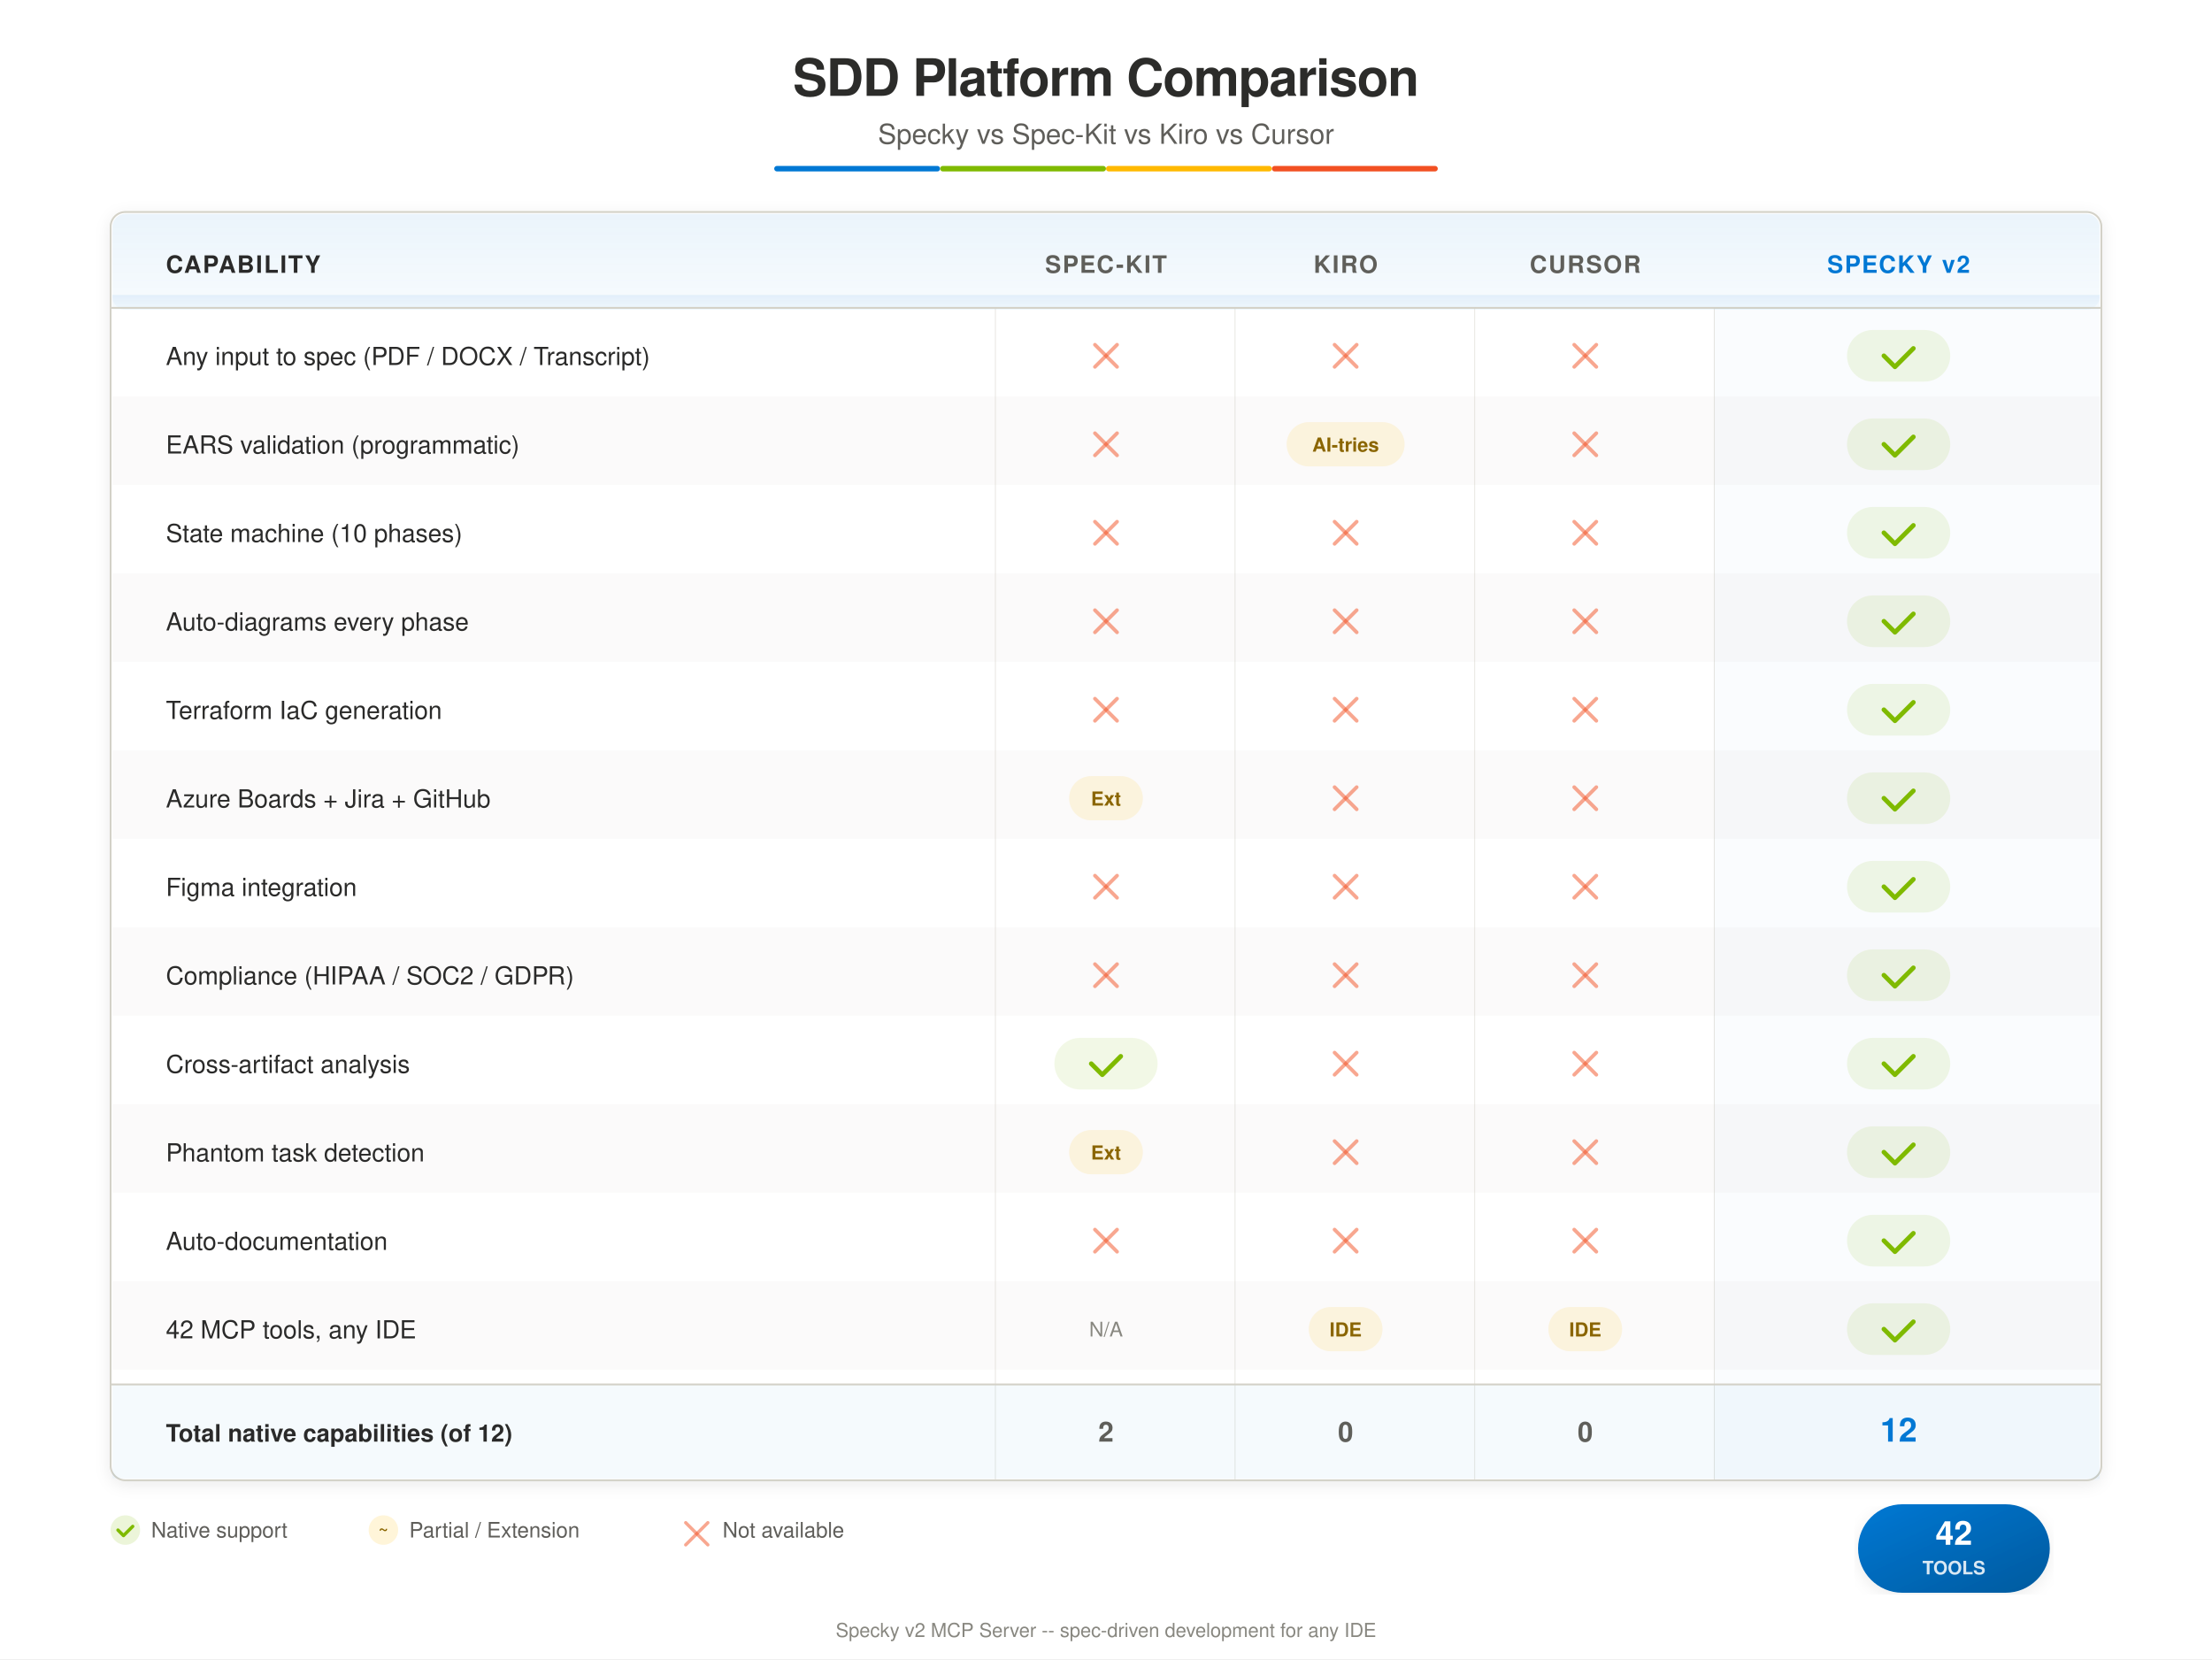
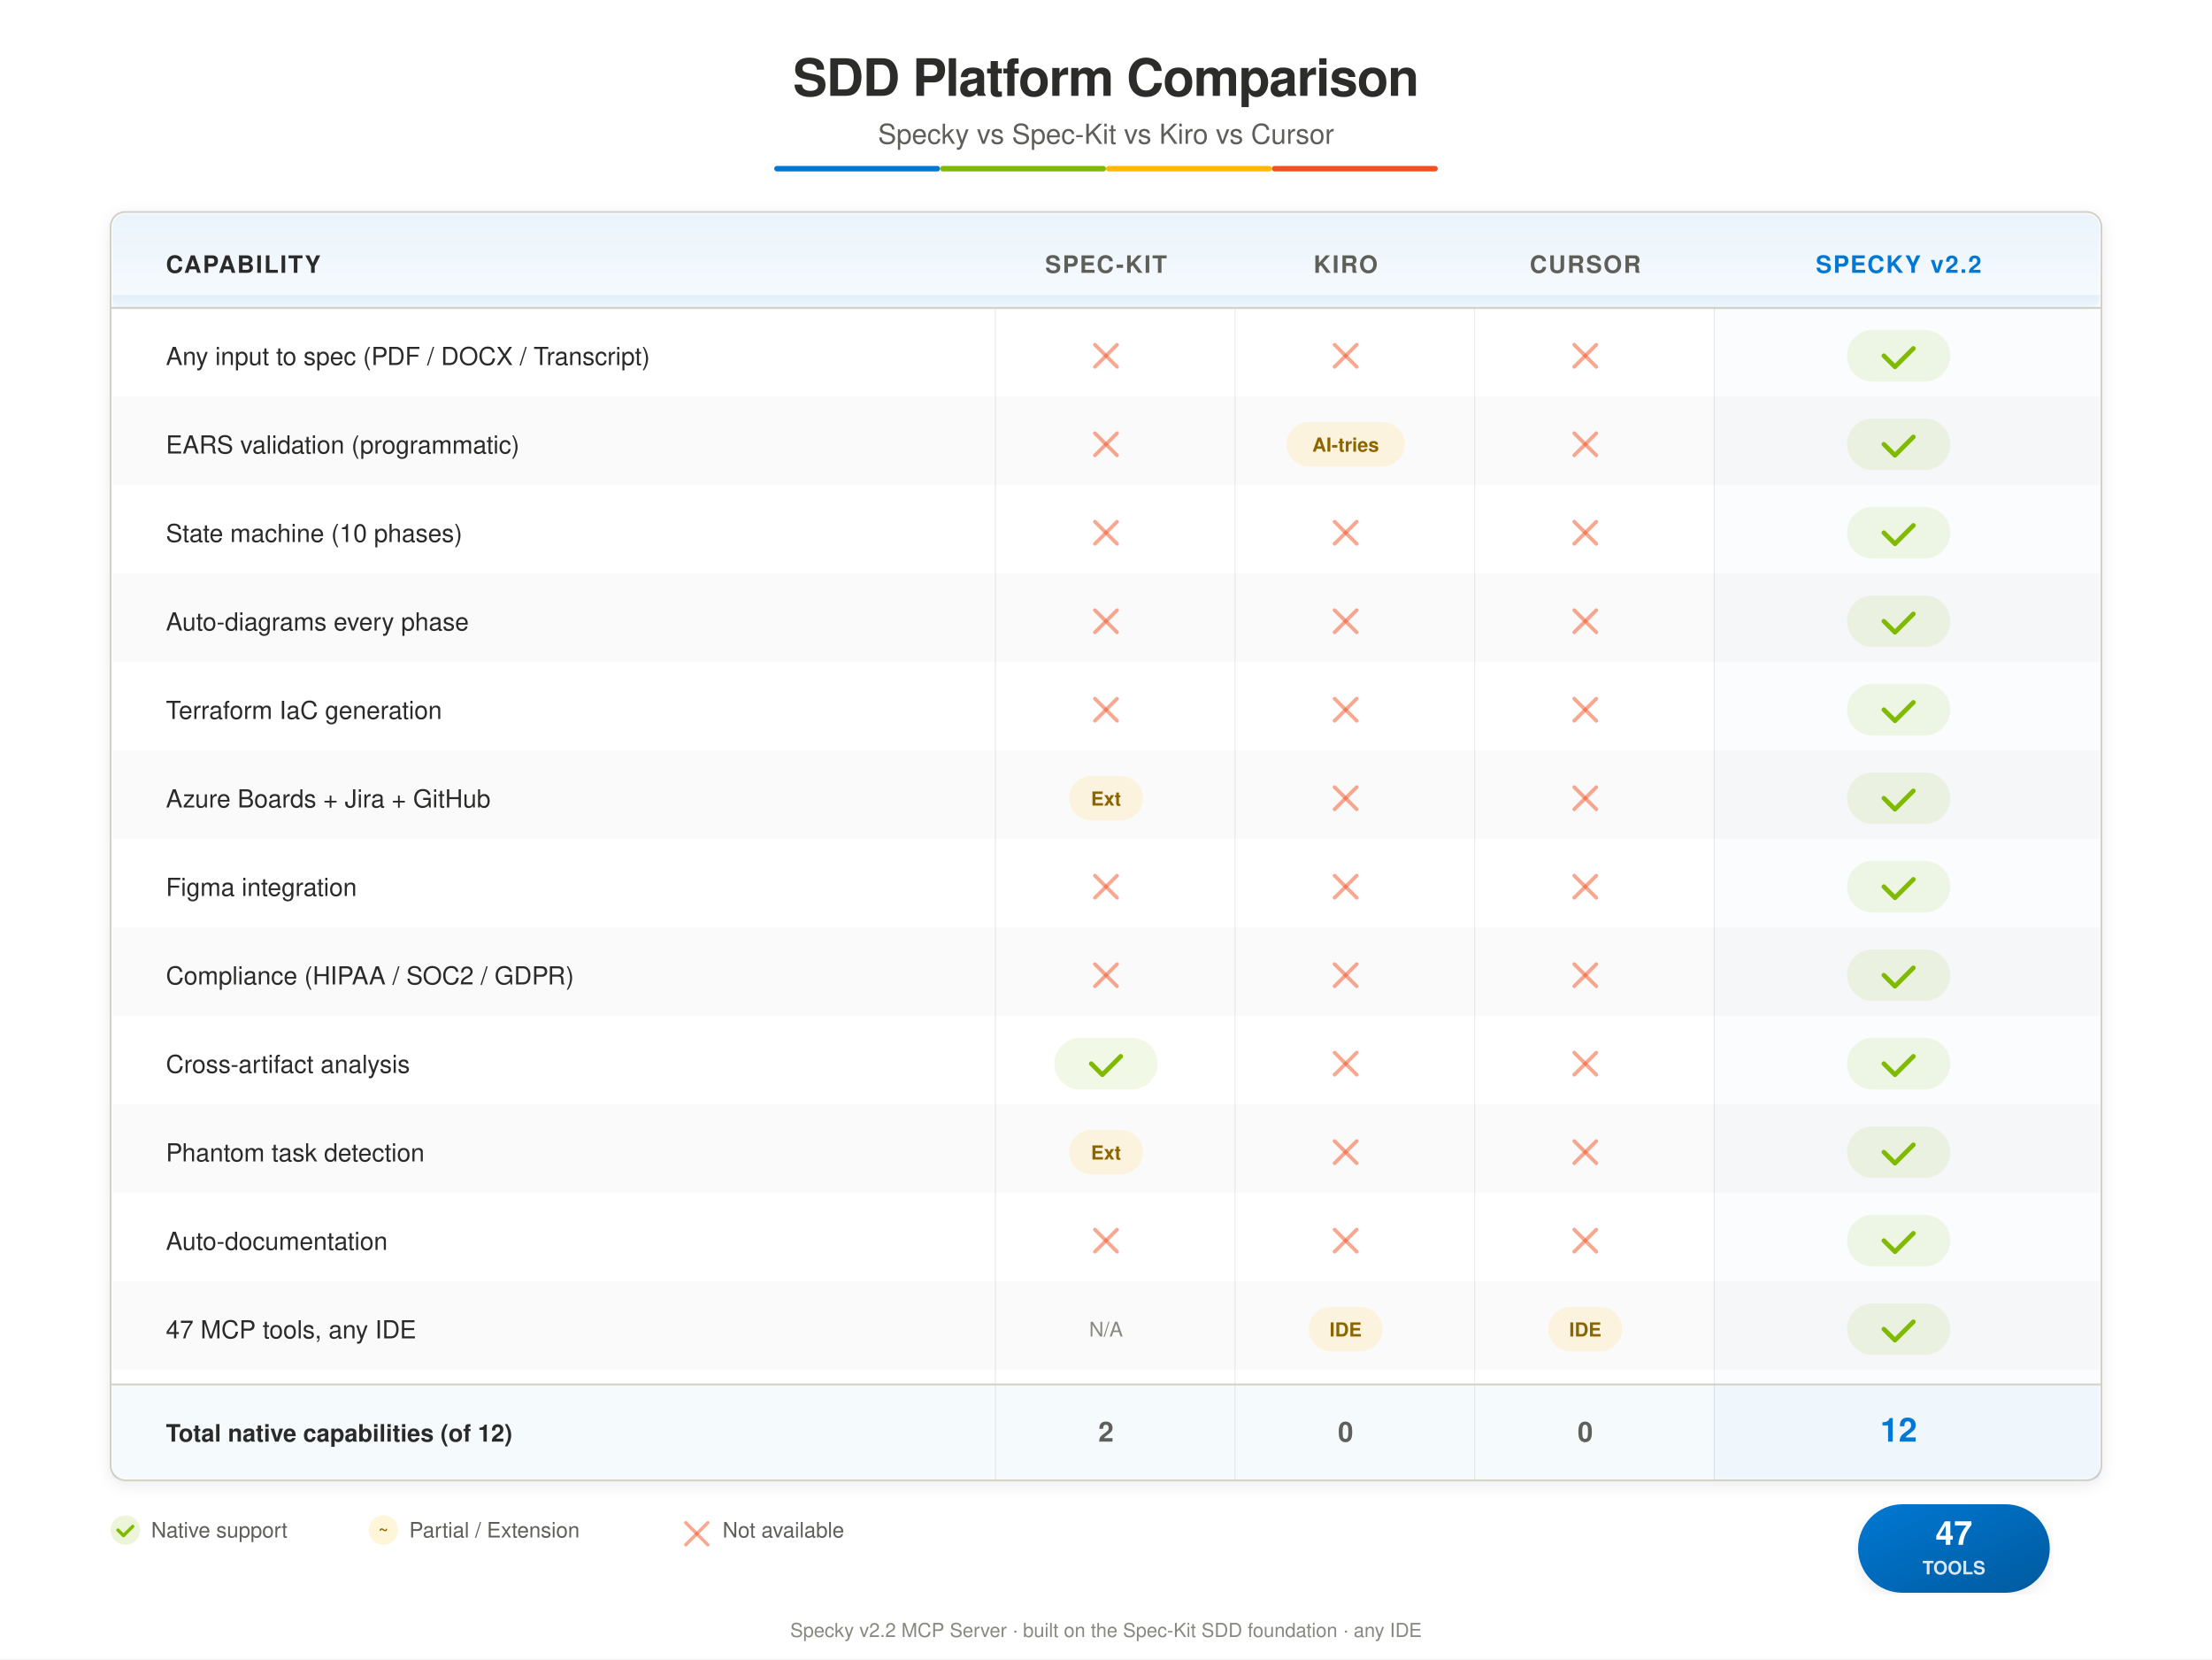
<svg xmlns="http://www.w3.org/2000/svg" viewBox="0 0 1200 900" font-family="-apple-system, BlinkMacSystemFont, 'Segoe UI', Helvetica, Arial, sans-serif">
  <defs>
    <filter id="shadow" x="-2%" y="-2%" width="104%" height="104%">
      <feDropShadow dx="0" dy="2" stdDeviation="4" flood-color="#2C2C2A" flood-opacity="0.08" />
    </filter>
    <linearGradient id="headerGrad" x1="0" y1="0" x2="0" y2="1">
      <stop offset="0%" stop-color="#0078D4" stop-opacity="0.08" />
      <stop offset="100%" stop-color="#0078D4" stop-opacity="0.03" />
    </linearGradient>
    <linearGradient id="badgeGrad" x1="0" y1="0" x2="1" y2="1">
      <stop offset="0%" stop-color="#0078D4" />
      <stop offset="100%" stop-color="#005A9E" />
    </linearGradient>
  </defs>
  <rect width="1200" height="900" fill="white" />
  <text x="600" y="52" text-anchor="middle" font-size="28" font-weight="700" fill="#2C2C2A" letter-spacing="-0.5">SDD Platform Comparison</text>
  <text x="600" y="78" text-anchor="middle" font-size="15" font-weight="400" fill="#5F5E5A">Specky vs Spec-Kit vs Kiro vs Cursor</text>
  <rect x="420" y="90" width="90" height="3" rx="1.5" fill="#0078D4" />
  <rect x="510" y="90" width="90" height="3" rx="1.5" fill="#7FBA00" />
  <rect x="600" y="90" width="90" height="3" rx="1.5" fill="#FFB900" />
  <rect x="690" y="90" width="90" height="3" rx="1.5" fill="#F25022" />
  <g transform="translate(60, 115)" filter="url(#shadow)">
    <rect x="0" y="0" width="1080" height="688" rx="8" fill="white" stroke="#D3D1C7" stroke-width="1" />
    <rect x="1" y="1" width="1078" height="52" rx="7" fill="url(#headerGrad)" />
    <rect x="1" y="45" width="1078" height="8" fill="url(#headerGrad)" />
    <text x="30" y="33" font-size="13" font-weight="700" fill="#2C2C2A" text-transform="uppercase" letter-spacing="0.8">CAPABILITY</text>
    <text x="540" y="33" text-anchor="middle" font-size="13" font-weight="700" fill="#5F5E5A" letter-spacing="0.8">SPEC-KIT</text>
    <text x="670" y="33" text-anchor="middle" font-size="13" font-weight="700" fill="#5F5E5A" letter-spacing="0.8">KIRO</text>
    <text x="800" y="33" text-anchor="middle" font-size="13" font-weight="700" fill="#5F5E5A" letter-spacing="0.8">CURSOR</text>
-     <text x="970" y="33" text-anchor="middle" font-size="13" font-weight="700" fill="#0078D4" letter-spacing="0.8">SPECKY v2</text>
+     <text x="970" y="33" text-anchor="middle" font-size="13" font-weight="700" fill="#0078D4" letter-spacing="0.8">SPECKY v2.2</text>
    <line x1="0" y1="52" x2="1080" y2="52" stroke="#D3D1C7" stroke-width="1" />
    <line x1="480" y1="52" x2="480" y2="688" stroke="#D3D1C7" stroke-width="0.5" stroke-opacity="0.5" />
    <line x1="610" y1="52" x2="610" y2="688" stroke="#D3D1C7" stroke-width="0.5" stroke-opacity="0.5" />
    <line x1="740" y1="52" x2="740" y2="688" stroke="#D3D1C7" stroke-width="0.5" stroke-opacity="0.5" />
    <line x1="870" y1="52" x2="870" y2="688" stroke="#D3D1C7" stroke-width="0.5" stroke-opacity="0.5" />
    <rect x="870" y="52" width="209" height="636" fill="#0078D4" opacity="0.02" />
    <text x="30" y="83" font-size="13.5" fill="#2C2C2A" font-weight="500">Any input to spec (PDF / DOCX / Transcript)</text>
    <g transform="translate(540, 78)">
      <line x1="-6" y1="-6" x2="6" y2="6" stroke="#F25022" stroke-width="2" stroke-linecap="round" opacity="0.5" />
      <line x1="6" y1="-6" x2="-6" y2="6" stroke="#F25022" stroke-width="2" stroke-linecap="round" opacity="0.5" />
    </g>
    <g transform="translate(670, 78)">
      <line x1="-6" y1="-6" x2="6" y2="6" stroke="#F25022" stroke-width="2" stroke-linecap="round" opacity="0.5" />
      <line x1="6" y1="-6" x2="-6" y2="6" stroke="#F25022" stroke-width="2" stroke-linecap="round" opacity="0.5" />
    </g>
    <g transform="translate(800, 78)">
      <line x1="-6" y1="-6" x2="6" y2="6" stroke="#F25022" stroke-width="2" stroke-linecap="round" opacity="0.5" />
      <line x1="6" y1="-6" x2="-6" y2="6" stroke="#F25022" stroke-width="2" stroke-linecap="round" opacity="0.5" />
    </g>
    <g transform="translate(970, 78)">
      <rect x="-28" y="-14" width="56" height="28" rx="14" fill="#7FBA00" opacity="0.1" />
      <path d="M-8,0 L-2,6 L8,-4" stroke="#7FBA00" stroke-width="2.5" fill="none" stroke-linecap="round" stroke-linejoin="round" />
    </g>
    <rect x="1" y="100" width="1078" height="48" fill="#B4B2A9" opacity="0.06" />
    <text x="30" y="131" font-size="13.5" fill="#2C2C2A" font-weight="500">EARS validation (programmatic)</text>
    <g transform="translate(540, 126)">
      <line x1="-6" y1="-6" x2="6" y2="6" stroke="#F25022" stroke-width="2" stroke-linecap="round" opacity="0.5" />
      <line x1="6" y1="-6" x2="-6" y2="6" stroke="#F25022" stroke-width="2" stroke-linecap="round" opacity="0.5" />
    </g>
    <g transform="translate(670, 126)">
      <rect x="-32" y="-12" width="64" height="24" rx="12" fill="#FFB900" opacity="0.12" />
      <text x="0" y="4" text-anchor="middle" font-size="10.5" fill="#8A6500" font-weight="600">AI-tries</text>
    </g>
    <g transform="translate(800, 126)">
      <line x1="-6" y1="-6" x2="6" y2="6" stroke="#F25022" stroke-width="2" stroke-linecap="round" opacity="0.5" />
      <line x1="6" y1="-6" x2="-6" y2="6" stroke="#F25022" stroke-width="2" stroke-linecap="round" opacity="0.5" />
    </g>
    <g transform="translate(970, 126)">
      <rect x="-28" y="-14" width="56" height="28" rx="14" fill="#7FBA00" opacity="0.1" />
      <path d="M-8,0 L-2,6 L8,-4" stroke="#7FBA00" stroke-width="2.5" fill="none" stroke-linecap="round" stroke-linejoin="round" />
    </g>
    <text x="30" y="179" font-size="13.5" fill="#2C2C2A" font-weight="500">State machine (10 phases)</text>
    <g transform="translate(540, 174)">
      <line x1="-6" y1="-6" x2="6" y2="6" stroke="#F25022" stroke-width="2" stroke-linecap="round" opacity="0.5" />
      <line x1="6" y1="-6" x2="-6" y2="6" stroke="#F25022" stroke-width="2" stroke-linecap="round" opacity="0.5" />
    </g>
    <g transform="translate(670, 174)">
      <line x1="-6" y1="-6" x2="6" y2="6" stroke="#F25022" stroke-width="2" stroke-linecap="round" opacity="0.5" />
      <line x1="6" y1="-6" x2="-6" y2="6" stroke="#F25022" stroke-width="2" stroke-linecap="round" opacity="0.5" />
    </g>
    <g transform="translate(800, 174)">
      <line x1="-6" y1="-6" x2="6" y2="6" stroke="#F25022" stroke-width="2" stroke-linecap="round" opacity="0.5" />
      <line x1="6" y1="-6" x2="-6" y2="6" stroke="#F25022" stroke-width="2" stroke-linecap="round" opacity="0.5" />
    </g>
    <g transform="translate(970, 174)">
      <rect x="-28" y="-14" width="56" height="28" rx="14" fill="#7FBA00" opacity="0.1" />
      <path d="M-8,0 L-2,6 L8,-4" stroke="#7FBA00" stroke-width="2.5" fill="none" stroke-linecap="round" stroke-linejoin="round" />
    </g>
    <rect x="1" y="196" width="1078" height="48" fill="#B4B2A9" opacity="0.06" />
    <text x="30" y="227" font-size="13.5" fill="#2C2C2A" font-weight="500">Auto-diagrams every phase</text>
    <g transform="translate(540, 222)">
      <line x1="-6" y1="-6" x2="6" y2="6" stroke="#F25022" stroke-width="2" stroke-linecap="round" opacity="0.5" />
      <line x1="6" y1="-6" x2="-6" y2="6" stroke="#F25022" stroke-width="2" stroke-linecap="round" opacity="0.5" />
    </g>
    <g transform="translate(670, 222)">
      <line x1="-6" y1="-6" x2="6" y2="6" stroke="#F25022" stroke-width="2" stroke-linecap="round" opacity="0.5" />
      <line x1="6" y1="-6" x2="-6" y2="6" stroke="#F25022" stroke-width="2" stroke-linecap="round" opacity="0.5" />
    </g>
    <g transform="translate(800, 222)">
      <line x1="-6" y1="-6" x2="6" y2="6" stroke="#F25022" stroke-width="2" stroke-linecap="round" opacity="0.5" />
      <line x1="6" y1="-6" x2="-6" y2="6" stroke="#F25022" stroke-width="2" stroke-linecap="round" opacity="0.5" />
    </g>
    <g transform="translate(970, 222)">
      <rect x="-28" y="-14" width="56" height="28" rx="14" fill="#7FBA00" opacity="0.1" />
      <path d="M-8,0 L-2,6 L8,-4" stroke="#7FBA00" stroke-width="2.5" fill="none" stroke-linecap="round" stroke-linejoin="round" />
    </g>
    <text x="30" y="275" font-size="13.5" fill="#2C2C2A" font-weight="500">Terraform IaC generation</text>
    <g transform="translate(540, 270)">
      <line x1="-6" y1="-6" x2="6" y2="6" stroke="#F25022" stroke-width="2" stroke-linecap="round" opacity="0.5" />
      <line x1="6" y1="-6" x2="-6" y2="6" stroke="#F25022" stroke-width="2" stroke-linecap="round" opacity="0.5" />
    </g>
    <g transform="translate(670, 270)">
      <line x1="-6" y1="-6" x2="6" y2="6" stroke="#F25022" stroke-width="2" stroke-linecap="round" opacity="0.5" />
      <line x1="6" y1="-6" x2="-6" y2="6" stroke="#F25022" stroke-width="2" stroke-linecap="round" opacity="0.5" />
    </g>
    <g transform="translate(800, 270)">
      <line x1="-6" y1="-6" x2="6" y2="6" stroke="#F25022" stroke-width="2" stroke-linecap="round" opacity="0.5" />
      <line x1="6" y1="-6" x2="-6" y2="6" stroke="#F25022" stroke-width="2" stroke-linecap="round" opacity="0.5" />
    </g>
    <g transform="translate(970, 270)">
      <rect x="-28" y="-14" width="56" height="28" rx="14" fill="#7FBA00" opacity="0.1" />
      <path d="M-8,0 L-2,6 L8,-4" stroke="#7FBA00" stroke-width="2.5" fill="none" stroke-linecap="round" stroke-linejoin="round" />
    </g>
    <rect x="1" y="292" width="1078" height="48" fill="#B4B2A9" opacity="0.06" />
    <text x="30" y="323" font-size="13.5" fill="#2C2C2A" font-weight="500">Azure Boards + Jira + GitHub</text>
    <g transform="translate(540, 318)">
      <rect x="-20" y="-12" width="40" height="24" rx="12" fill="#FFB900" opacity="0.12" />
      <text x="0" y="4" text-anchor="middle" font-size="10.5" fill="#8A6500" font-weight="600">Ext</text>
    </g>
    <g transform="translate(670, 318)">
      <line x1="-6" y1="-6" x2="6" y2="6" stroke="#F25022" stroke-width="2" stroke-linecap="round" opacity="0.5" />
      <line x1="6" y1="-6" x2="-6" y2="6" stroke="#F25022" stroke-width="2" stroke-linecap="round" opacity="0.5" />
    </g>
    <g transform="translate(800, 318)">
      <line x1="-6" y1="-6" x2="6" y2="6" stroke="#F25022" stroke-width="2" stroke-linecap="round" opacity="0.5" />
      <line x1="6" y1="-6" x2="-6" y2="6" stroke="#F25022" stroke-width="2" stroke-linecap="round" opacity="0.5" />
    </g>
    <g transform="translate(970, 318)">
      <rect x="-28" y="-14" width="56" height="28" rx="14" fill="#7FBA00" opacity="0.1" />
      <path d="M-8,0 L-2,6 L8,-4" stroke="#7FBA00" stroke-width="2.5" fill="none" stroke-linecap="round" stroke-linejoin="round" />
    </g>
    <text x="30" y="371" font-size="13.5" fill="#2C2C2A" font-weight="500">Figma integration</text>
    <g transform="translate(540, 366)">
      <line x1="-6" y1="-6" x2="6" y2="6" stroke="#F25022" stroke-width="2" stroke-linecap="round" opacity="0.5" />
      <line x1="6" y1="-6" x2="-6" y2="6" stroke="#F25022" stroke-width="2" stroke-linecap="round" opacity="0.5" />
    </g>
    <g transform="translate(670, 366)">
      <line x1="-6" y1="-6" x2="6" y2="6" stroke="#F25022" stroke-width="2" stroke-linecap="round" opacity="0.5" />
      <line x1="6" y1="-6" x2="-6" y2="6" stroke="#F25022" stroke-width="2" stroke-linecap="round" opacity="0.5" />
    </g>
    <g transform="translate(800, 366)">
      <line x1="-6" y1="-6" x2="6" y2="6" stroke="#F25022" stroke-width="2" stroke-linecap="round" opacity="0.5" />
      <line x1="6" y1="-6" x2="-6" y2="6" stroke="#F25022" stroke-width="2" stroke-linecap="round" opacity="0.5" />
    </g>
    <g transform="translate(970, 366)">
      <rect x="-28" y="-14" width="56" height="28" rx="14" fill="#7FBA00" opacity="0.1" />
      <path d="M-8,0 L-2,6 L8,-4" stroke="#7FBA00" stroke-width="2.5" fill="none" stroke-linecap="round" stroke-linejoin="round" />
    </g>
    <rect x="1" y="388" width="1078" height="48" fill="#B4B2A9" opacity="0.06" />
    <text x="30" y="419" font-size="13.5" fill="#2C2C2A" font-weight="500">Compliance (HIPAA / SOC2 / GDPR)</text>
    <g transform="translate(540, 414)">
      <line x1="-6" y1="-6" x2="6" y2="6" stroke="#F25022" stroke-width="2" stroke-linecap="round" opacity="0.5" />
      <line x1="6" y1="-6" x2="-6" y2="6" stroke="#F25022" stroke-width="2" stroke-linecap="round" opacity="0.5" />
    </g>
    <g transform="translate(670, 414)">
      <line x1="-6" y1="-6" x2="6" y2="6" stroke="#F25022" stroke-width="2" stroke-linecap="round" opacity="0.5" />
      <line x1="6" y1="-6" x2="-6" y2="6" stroke="#F25022" stroke-width="2" stroke-linecap="round" opacity="0.5" />
    </g>
    <g transform="translate(800, 414)">
      <line x1="-6" y1="-6" x2="6" y2="6" stroke="#F25022" stroke-width="2" stroke-linecap="round" opacity="0.5" />
      <line x1="6" y1="-6" x2="-6" y2="6" stroke="#F25022" stroke-width="2" stroke-linecap="round" opacity="0.5" />
    </g>
    <g transform="translate(970, 414)">
      <rect x="-28" y="-14" width="56" height="28" rx="14" fill="#7FBA00" opacity="0.1" />
      <path d="M-8,0 L-2,6 L8,-4" stroke="#7FBA00" stroke-width="2.5" fill="none" stroke-linecap="round" stroke-linejoin="round" />
    </g>
    <text x="30" y="467" font-size="13.5" fill="#2C2C2A" font-weight="500">Cross-artifact analysis</text>
    <g transform="translate(540, 462)">
      <rect x="-28" y="-14" width="56" height="28" rx="14" fill="#7FBA00" opacity="0.1" />
      <path d="M-8,0 L-2,6 L8,-4" stroke="#7FBA00" stroke-width="2.5" fill="none" stroke-linecap="round" stroke-linejoin="round" />
    </g>
    <g transform="translate(670, 462)">
      <line x1="-6" y1="-6" x2="6" y2="6" stroke="#F25022" stroke-width="2" stroke-linecap="round" opacity="0.5" />
      <line x1="6" y1="-6" x2="-6" y2="6" stroke="#F25022" stroke-width="2" stroke-linecap="round" opacity="0.5" />
    </g>
    <g transform="translate(800, 462)">
      <line x1="-6" y1="-6" x2="6" y2="6" stroke="#F25022" stroke-width="2" stroke-linecap="round" opacity="0.5" />
      <line x1="6" y1="-6" x2="-6" y2="6" stroke="#F25022" stroke-width="2" stroke-linecap="round" opacity="0.5" />
    </g>
    <g transform="translate(970, 462)">
      <rect x="-28" y="-14" width="56" height="28" rx="14" fill="#7FBA00" opacity="0.1" />
      <path d="M-8,0 L-2,6 L8,-4" stroke="#7FBA00" stroke-width="2.5" fill="none" stroke-linecap="round" stroke-linejoin="round" />
    </g>
    <rect x="1" y="484" width="1078" height="48" fill="#B4B2A9" opacity="0.06" />
    <text x="30" y="515" font-size="13.5" fill="#2C2C2A" font-weight="500">Phantom task detection</text>
    <g transform="translate(540, 510)">
      <rect x="-20" y="-12" width="40" height="24" rx="12" fill="#FFB900" opacity="0.12" />
      <text x="0" y="4" text-anchor="middle" font-size="10.5" fill="#8A6500" font-weight="600">Ext</text>
    </g>
    <g transform="translate(670, 510)">
      <line x1="-6" y1="-6" x2="6" y2="6" stroke="#F25022" stroke-width="2" stroke-linecap="round" opacity="0.5" />
      <line x1="6" y1="-6" x2="-6" y2="6" stroke="#F25022" stroke-width="2" stroke-linecap="round" opacity="0.5" />
    </g>
    <g transform="translate(800, 510)">
      <line x1="-6" y1="-6" x2="6" y2="6" stroke="#F25022" stroke-width="2" stroke-linecap="round" opacity="0.5" />
      <line x1="6" y1="-6" x2="-6" y2="6" stroke="#F25022" stroke-width="2" stroke-linecap="round" opacity="0.5" />
    </g>
    <g transform="translate(970, 510)">
      <rect x="-28" y="-14" width="56" height="28" rx="14" fill="#7FBA00" opacity="0.1" />
      <path d="M-8,0 L-2,6 L8,-4" stroke="#7FBA00" stroke-width="2.5" fill="none" stroke-linecap="round" stroke-linejoin="round" />
    </g>
    <text x="30" y="563" font-size="13.5" fill="#2C2C2A" font-weight="500">Auto-documentation</text>
    <g transform="translate(540, 558)">
      <line x1="-6" y1="-6" x2="6" y2="6" stroke="#F25022" stroke-width="2" stroke-linecap="round" opacity="0.5" />
      <line x1="6" y1="-6" x2="-6" y2="6" stroke="#F25022" stroke-width="2" stroke-linecap="round" opacity="0.5" />
    </g>
    <g transform="translate(670, 558)">
      <line x1="-6" y1="-6" x2="6" y2="6" stroke="#F25022" stroke-width="2" stroke-linecap="round" opacity="0.5" />
      <line x1="6" y1="-6" x2="-6" y2="6" stroke="#F25022" stroke-width="2" stroke-linecap="round" opacity="0.5" />
    </g>
    <g transform="translate(800, 558)">
      <line x1="-6" y1="-6" x2="6" y2="6" stroke="#F25022" stroke-width="2" stroke-linecap="round" opacity="0.5" />
      <line x1="6" y1="-6" x2="-6" y2="6" stroke="#F25022" stroke-width="2" stroke-linecap="round" opacity="0.5" />
    </g>
    <g transform="translate(970, 558)">
      <rect x="-28" y="-14" width="56" height="28" rx="14" fill="#7FBA00" opacity="0.1" />
      <path d="M-8,0 L-2,6 L8,-4" stroke="#7FBA00" stroke-width="2.5" fill="none" stroke-linecap="round" stroke-linejoin="round" />
    </g>
    <rect x="1" y="580" width="1078" height="48" fill="#B4B2A9" opacity="0.06" />
-     <text x="30" y="611" font-size="13.5" fill="#2C2C2A" font-weight="500">42 MCP tools, any IDE</text>
+     <text x="30" y="611" font-size="13.5" fill="#2C2C2A" font-weight="500">47 MCP tools, any IDE</text>
    <g transform="translate(540, 606)">
      <text x="0" y="4" text-anchor="middle" font-size="11" fill="#888780" font-weight="500">N/A</text>
    </g>
    <g transform="translate(670, 606)">
      <rect x="-20" y="-12" width="40" height="24" rx="12" fill="#FFB900" opacity="0.12" />
      <text x="0" y="4" text-anchor="middle" font-size="10.5" fill="#8A6500" font-weight="600">IDE</text>
    </g>
    <g transform="translate(800, 606)">
      <rect x="-20" y="-12" width="40" height="24" rx="12" fill="#FFB900" opacity="0.12" />
      <text x="0" y="4" text-anchor="middle" font-size="10.5" fill="#8A6500" font-weight="600">IDE</text>
    </g>
    <g transform="translate(970, 606)">
      <rect x="-28" y="-14" width="56" height="28" rx="14" fill="#7FBA00" opacity="0.1" />
      <path d="M-8,0 L-2,6 L8,-4" stroke="#7FBA00" stroke-width="2.5" fill="none" stroke-linecap="round" stroke-linejoin="round" />
    </g>
    <rect x="1" y="636" width="1078" height="51" rx="0" fill="#0078D4" opacity="0.04" />
    <line x1="0" y1="636" x2="1080" y2="636" stroke="#D3D1C7" stroke-width="1" />
    <text x="30" y="667" font-size="13" font-weight="700" fill="#2C2C2A">Total native capabilities (of 12)</text>
    <text x="540" y="667" text-anchor="middle" font-size="15" font-weight="700" fill="#5F5E5A">2</text>
    <text x="670" y="667" text-anchor="middle" font-size="15" font-weight="700" fill="#5F5E5A">0</text>
    <text x="800" y="667" text-anchor="middle" font-size="15" font-weight="700" fill="#5F5E5A">0</text>
    <text x="970" y="667" text-anchor="middle" font-size="18" font-weight="800" fill="#0078D4">12</text>
  </g>
  <g transform="translate(1060, 840)">
    <rect x="-52" y="-24" width="104" height="48" rx="24" fill="url(#badgeGrad)" filter="url(#shadow)" />
-     <text x="0" y="-2" text-anchor="middle" font-size="18" font-weight="800" fill="white">42</text>
+     <text x="0" y="-2" text-anchor="middle" font-size="18" font-weight="800" fill="white">47</text>
    <text x="0" y="14" text-anchor="middle" font-size="10" font-weight="600" fill="white" opacity="0.85">TOOLS</text>
  </g>
  <g transform="translate(60, 830)">
    <g transform="translate(0, 0)">
      <rect x="0" y="-8" width="16" height="16" rx="8" fill="#7FBA00" opacity="0.15" />
      <path d="M4,0 L7,3 L12,-2" stroke="#7FBA00" stroke-width="1.8" fill="none" stroke-linecap="round" stroke-linejoin="round" />
      <text x="22" y="4" font-size="11.5" fill="#5F5E5A">Native support</text>
    </g>
    <g transform="translate(140, 0)">
      <rect x="0" y="-8" width="16" height="16" rx="8" fill="#FFB900" opacity="0.15" />
      <text x="8" y="3" text-anchor="middle" font-size="9" fill="#8A6500" font-weight="700">~</text>
      <text x="22" y="4" font-size="11.5" fill="#5F5E5A">Partial / Extension</text>
    </g>
    <g transform="translate(310, 0)">
      <line x1="2" y1="-4" x2="14" y2="8" stroke="#F25022" stroke-width="1.8" stroke-linecap="round" opacity="0.5" />
      <line x1="14" y1="-4" x2="2" y2="8" stroke="#F25022" stroke-width="1.8" stroke-linecap="round" opacity="0.5" />
      <text x="22" y="4" font-size="11.5" fill="#5F5E5A">Not available</text>
    </g>
  </g>
-   <text x="600" y="888" text-anchor="middle" font-size="10.5" fill="#888780">Specky v2 MCP Server  --  spec-driven development for any IDE</text>
+   <text x="600" y="888" text-anchor="middle" font-size="10.5" fill="#888780">Specky v2.2 MCP Server  ·  built on the Spec-Kit SDD foundation  ·  any IDE</text>
</svg>
